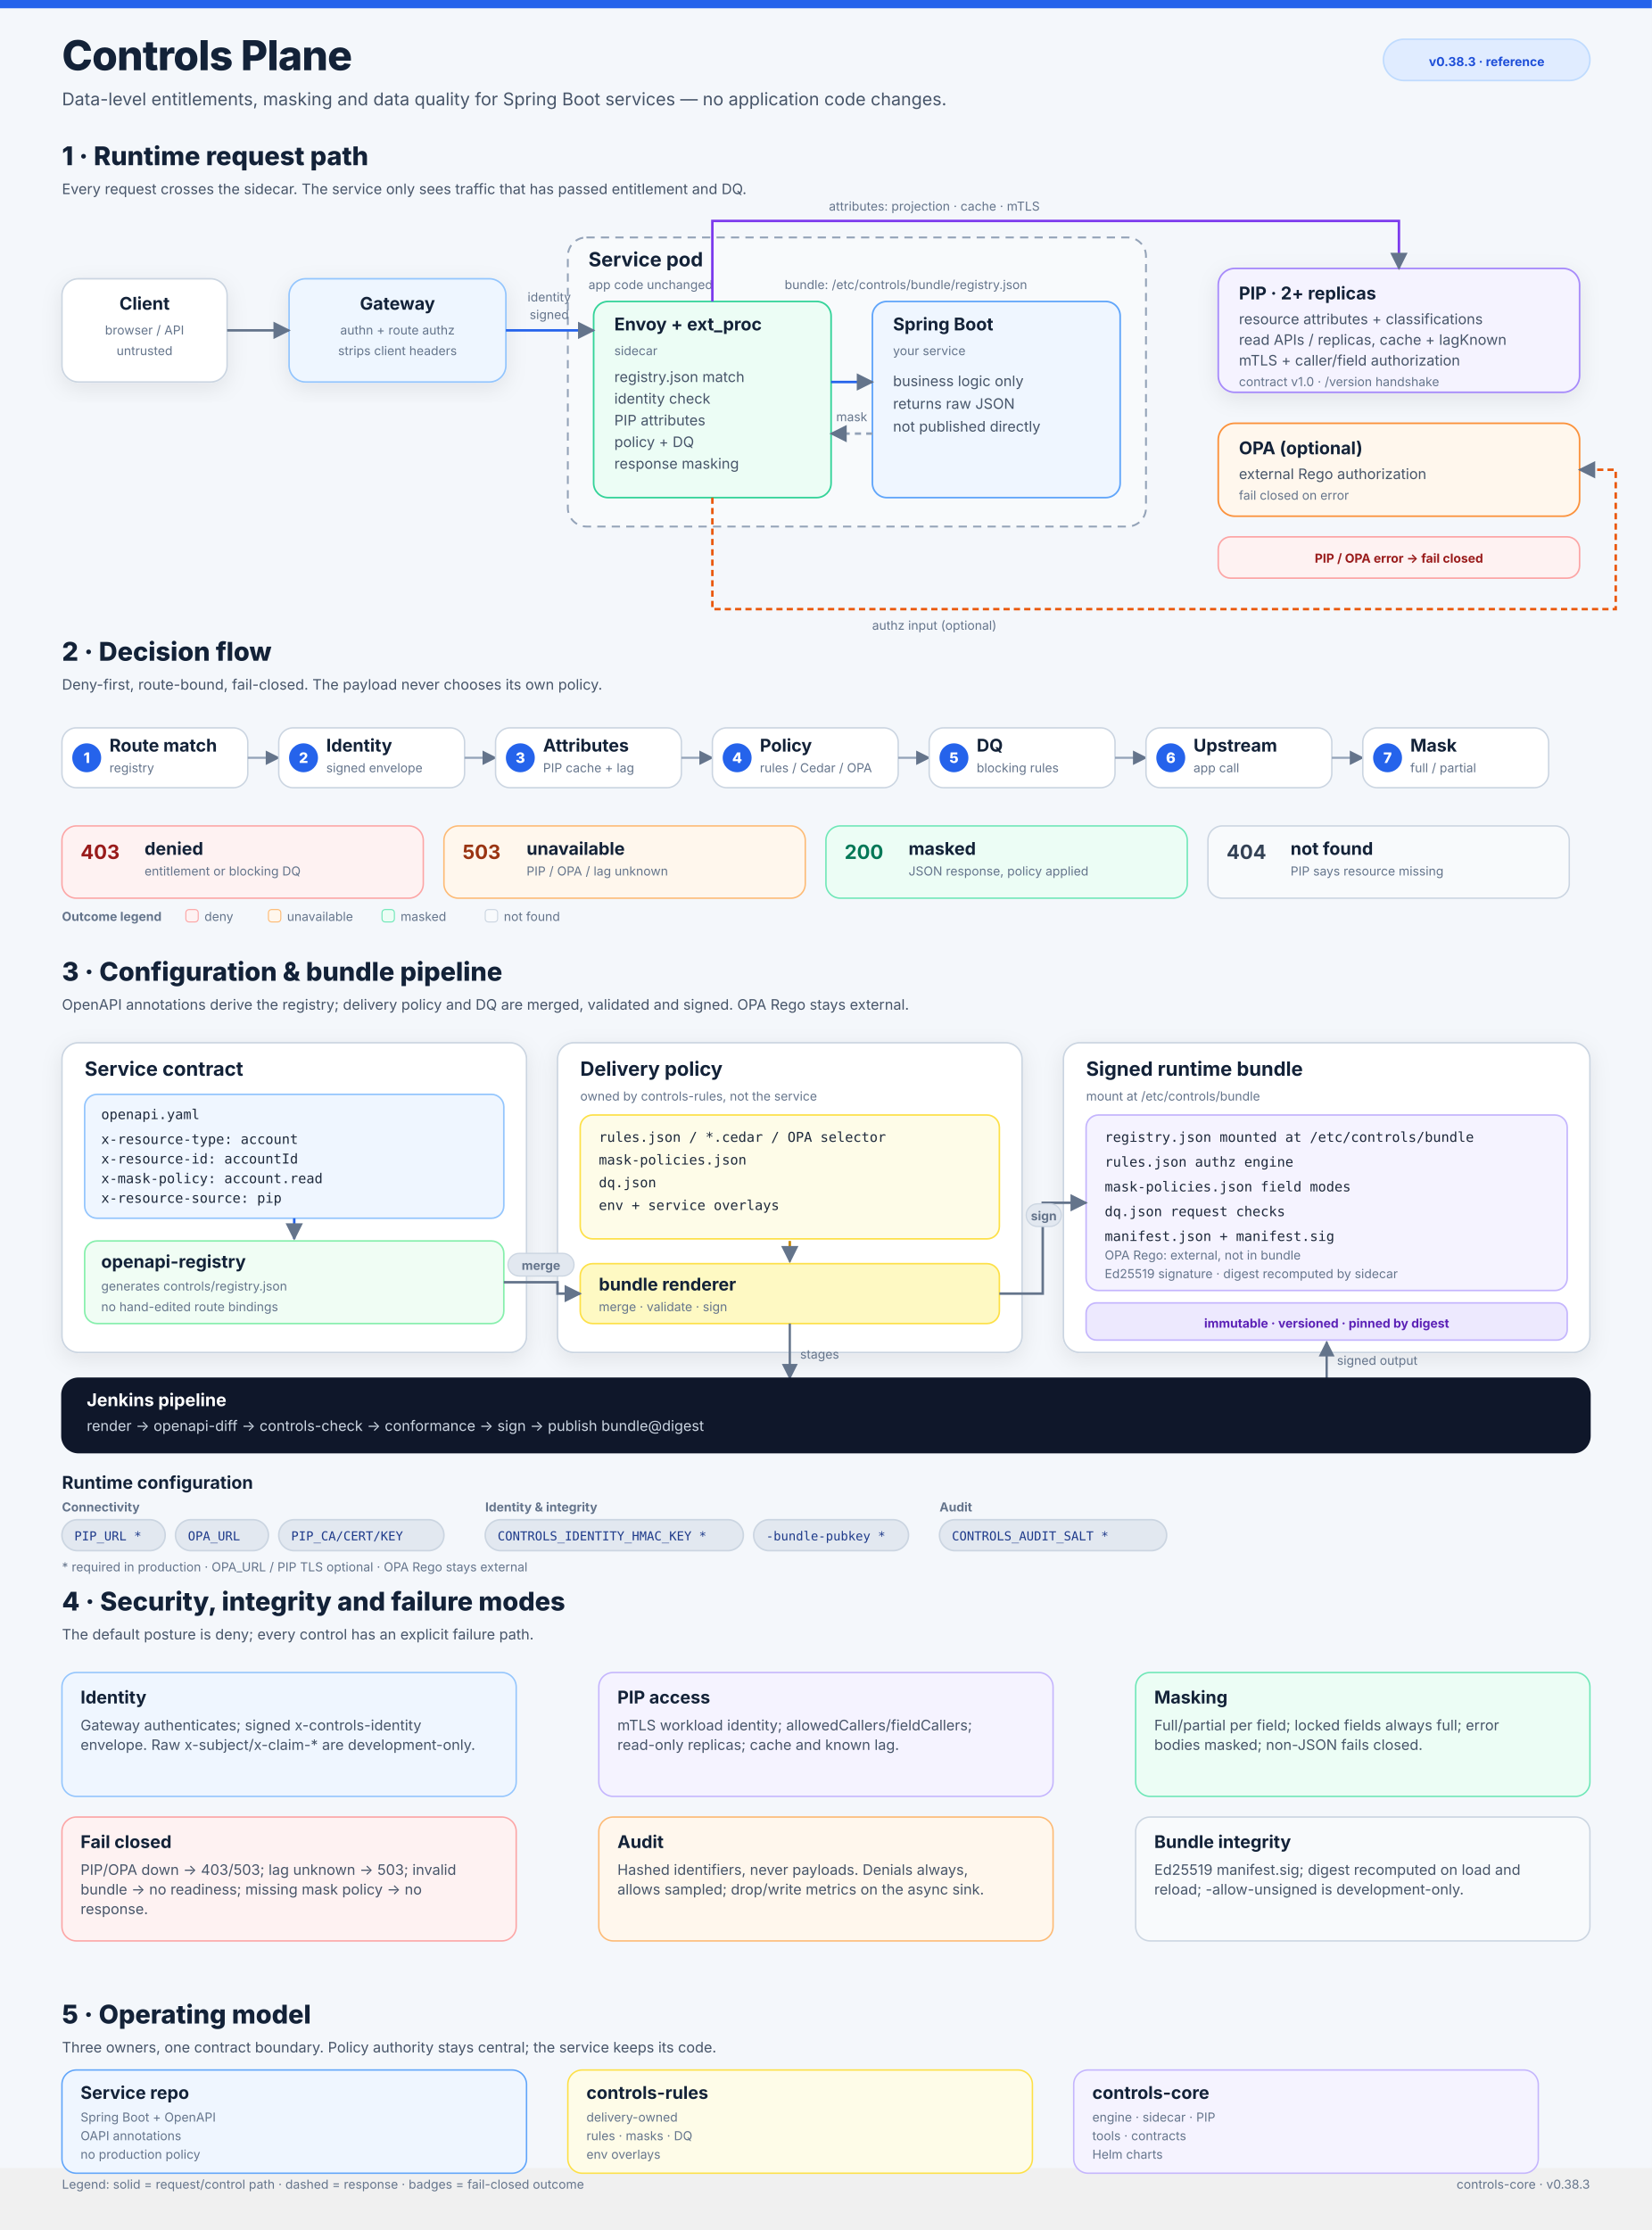
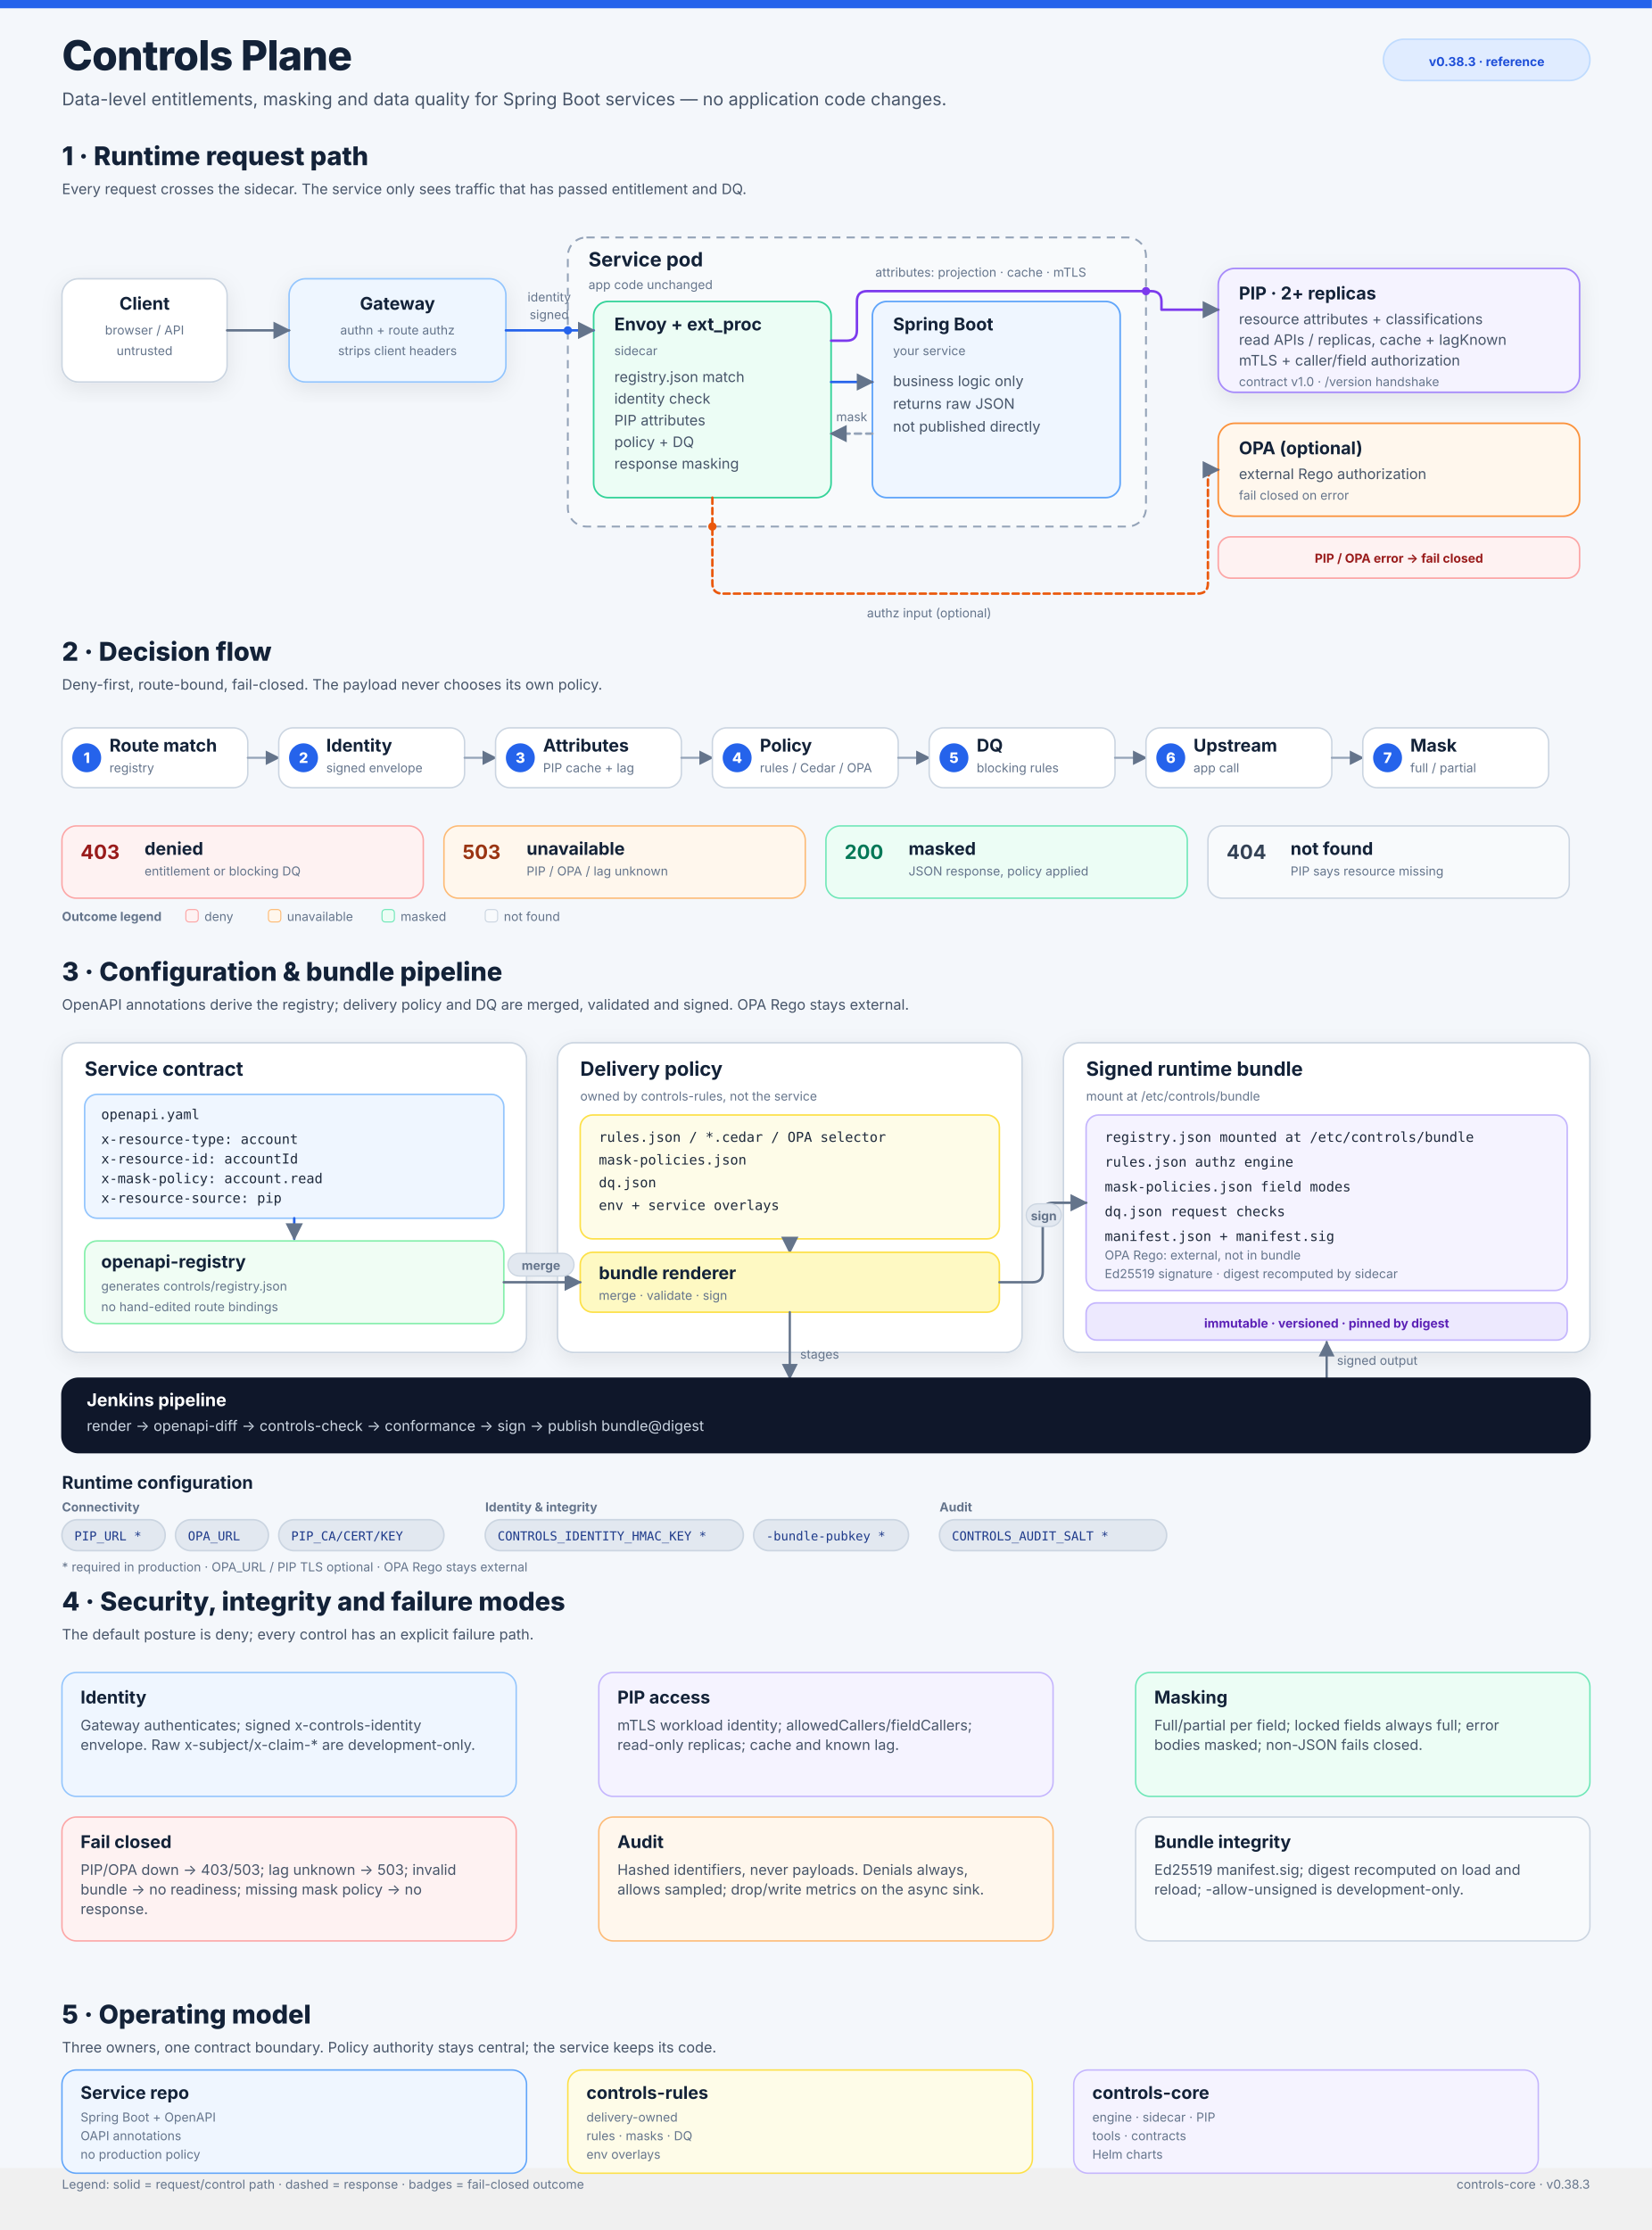
<svg xmlns="http://www.w3.org/2000/svg" width="1600" height="2160" viewBox="0 0 1600 2160" role="img" aria-labelledby="title desc">
  <rect width="1600" height="2100" fill="#f4f7fb" />
  <rect width="1600" height="8" fill="#2563eb" />
  <defs>
    <filter id="shadow" x="-20%" y="-20%" width="140%" height="140%">
      <feDropShadow dx="0" dy="6" stdDeviation="10" flood-color="#0f172a" flood-opacity="0.08" />
    </filter>
    <marker id="arrow" viewBox="0 0 10 10" refX="9" refY="5" markerWidth="7" markerHeight="7" orient="auto-start-reverse">
      <path d="M 0 0 L 10 5 L 0 10 z" fill="#64748b" />
    </marker>
    <marker id="arrowBlue" viewBox="0 0 10 10" refX="9" refY="5" markerWidth="7" markerHeight="7" orient="auto-start-reverse">
      <path d="M 0 0 L 10 10 L 0 10 z" fill="#2563eb" />
    </marker>
  </defs>
  <style>
  text { font-family: Inter, "Segoe UI", Arial, sans-serif; fill: #132238; }
  .h1 { font-size: 40px; font-weight: 800; letter-spacing: -0.6px; }
  .sub { font-size: 17px; fill: #475569; }
  .h2 { font-size: 25px; font-weight: 800; }
  .h3 { font-size: 19px; font-weight: 750; }
  .card { font-size: 17px; font-weight: 750; }
  .body { font-size: 14px; fill: #475569; }
  .small { font-size: 12px; fill: #64748b; }
  .mono { font-family: ui-monospace, SFMono-Regular, Menlo, Consolas, monospace; font-size: 13.2px; fill: #1e293b; }
  .num { font-size: 14px; font-weight: 800; fill: #ffffff; }
  .chip { font-family: ui-monospace, SFMono-Regular, Menlo, Consolas, monospace; font-size: 12px; fill: #1e3a8a; }
  .badge { font-size: 12px; font-weight: 700; fill: #991b1b; }
  .white { fill: #ffffff; }
+   path { stroke-linejoin: round; stroke-linecap: round; }
</style>
  <text x="60" y="68" class="h1" text-anchor="start">Controls Plane</text>
  <text x="60" y="102" class="sub" text-anchor="start">Data-level entitlements, masking and data quality for Spring Boot services — no application code changes.</text>
  <rect x="1340" y="38" width="200" height="40" rx="20" fill="#e0ecff" stroke="#bfdbfe" stroke-width="1.5" />
  <text x="1440" y="64" class="badge" text-anchor="middle" style="fill:#1d4ed8">v0.38.3 · reference</text>
  <text x="60" y="160" class="h2" text-anchor="start">1 · Runtime request path</text>
  <text x="60" y="188" class="body" text-anchor="start">Every request crosses the sidecar. The service only sees traffic that has passed entitlement and DQ.</text>
  <rect x="60" y="270" width="160" height="100" rx="16" fill="#ffffff" stroke="#cbd5e1" stroke-width="1.5" filter="url(#shadow)" />
  <text x="140" y="300" class="card" text-anchor="middle">Client</text>
  <text x="140" y="324" class="small" text-anchor="middle">browser / API</text>
  <text x="140" y="344" class="small" text-anchor="middle">untrusted</text>
  <rect x="280" y="270" width="210" height="100" rx="16" fill="#eef6ff" stroke="#93c5fd" stroke-width="1.5" filter="url(#shadow)" />
  <text x="385" y="300" class="card" text-anchor="middle">Gateway</text>
  <text x="385" y="324" class="small" text-anchor="middle">authn + route authz</text>
  <text x="385" y="344" class="small" text-anchor="middle">strips client headers</text>
  <rect x="550" y="230" width="560" height="280" rx="18" fill="#f8fafc" stroke="#94a3b8" stroke-width="1.8" stroke-dasharray="8 6" />
  <text x="570" y="258" class="h3" text-anchor="start">Service pod</text>
  <text x="570" y="280" class="small" text-anchor="start">app code unchanged</text>
-   <text x="760" y="280" class="small" text-anchor="start">bundle: /etc/controls/bundle/registry.json</text>
  <rect x="575" y="292" width="230" height="190" rx="14" fill="#ecfdf5" stroke="#34d399" stroke-width="1.6" />
  <text x="595" y="320" class="card" text-anchor="start">Envoy + ext_proc</text>
  <text x="595" y="344" class="small" text-anchor="start">sidecar</text>
  <text x="595" y="370" class="body" text-anchor="start">registry.json match</text>
  <text x="595" y="391" class="body" text-anchor="start">identity check</text>
  <text x="595" y="412" class="body" text-anchor="start">PIP attributes</text>
  <text x="595" y="433" class="body" text-anchor="start">policy + DQ</text>
  <text x="595" y="454" class="body" text-anchor="start">response masking</text>
  <rect x="845" y="292" width="240" height="190" rx="14" fill="#eff6ff" stroke="#60a5fa" stroke-width="1.6" />
  <text x="865" y="320" class="card" text-anchor="start">Spring Boot</text>
  <text x="865" y="344" class="small" text-anchor="start">your service</text>
  <text x="865" y="374" class="body" text-anchor="start">business logic only</text>
  <text x="865" y="396" class="body" text-anchor="start">returns raw JSON</text>
  <text x="865" y="418" class="body" text-anchor="start">not published directly</text>
  <rect x="1180" y="260" width="350" height="120" rx="16" fill="#f5f3ff" stroke="#a78bfa" stroke-width="1.6" filter="url(#shadow)" />
  <text x="1200" y="290" class="card" text-anchor="start">PIP · 2+ replicas</text>
  <text x="1200" y="314" class="body" text-anchor="start">resource attributes + classifications</text>
  <text x="1200" y="334" class="body" text-anchor="start">read APIs / replicas, cache + lagKnown</text>
  <text x="1200" y="354" class="body" text-anchor="start">mTLS + caller/field authorization</text>
  <text x="1200" y="374" class="small" text-anchor="start">contract v1.0 · /version handshake</text>
  <rect x="1180" y="410" width="350" height="90" rx="16" fill="#fff7ed" stroke="#fb923c" stroke-width="1.6" />
  <text x="1200" y="440" class="card" text-anchor="start">OPA (optional)</text>
  <text x="1200" y="464" class="body" text-anchor="start">external Rego authorization</text>
  <text x="1200" y="484" class="small" text-anchor="start">fail closed on error</text>
  <path d="M220 320 H280" fill="none" stroke="#64748b" stroke-width="2.4" marker-end="url(#arrow)" />
  <path d="M490 320 H575" fill="none" stroke="#2563eb" stroke-width="2.4" marker-end="url(#arrow)" />
+   <circle cx="550" cy="320" r="4" fill="#2563eb" />
  <text x="532" y="309" class="small" text-anchor="middle">signed</text>
  <text x="532" y="292" class="small" text-anchor="middle">identity</text>
  <path d="M805 370 H845" fill="none" stroke="#2563eb" stroke-width="2.4" marker-end="url(#arrow)" />
  <path d="M845 420 H805" fill="none" stroke="#94a3b8" stroke-width="2.4" stroke-dasharray="6 5" marker-end="url(#arrow)" />
  <text x="825" y="408" class="small" text-anchor="middle">mask</text>
-   <path d="M690 292 V214 H1355 V260" fill="none" stroke="#7c3aed" stroke-width="2.4" marker-end="url(#arrow)" />
-   <text x="905" y="204" class="small" text-anchor="middle">attributes: projection · cache · mTLS</text>
-   <path d="M690 482 V590 H1565 V455 H1530" fill="none" stroke="#ea580c" stroke-width="2.4" stroke-dasharray="6 4" marker-end="url(#arrow)" />
-   <text x="905" y="610" class="small" text-anchor="middle">authz input (optional)</text>
+   <circle cx="1110" cy="282" r="4" fill="#7c3aed" />
+   <circle cx="690" cy="510" r="4" fill="#ea580c" />
+   <path d="M805 330 H820 Q830 330 830 320 V292 Q830 282 840 282 H1115 Q1125 282 1125 292 V300 H1180" fill="none" stroke="#7c3aed" stroke-width="2.4" marker-end="url(#arrow)" />
+   <text x="950" y="268" class="small" text-anchor="middle">attributes: projection · cache · mTLS</text>
+   <path d="M690 482 V565 Q690 575 700 575 H1160 Q1170 575 1170 565 V465 Q1170 455 1180 455" fill="none" stroke="#ea580c" stroke-width="2.4" stroke-dasharray="6 4" marker-end="url(#arrow)" />
+   <text x="900" y="598" class="small" text-anchor="middle">authz input (optional)</text>
  <rect x="1180" y="520" width="350" height="40" rx="12" fill="#fef2f2" stroke="#fca5a5" stroke-width="1.5" />
  <text x="1355" y="545" class="badge" text-anchor="middle">PIP / OPA error → fail closed</text>
  <text x="60" y="640" class="h2" text-anchor="start">2 · Decision flow</text>
  <text x="60" y="668" class="body" text-anchor="start">Deny-first, route-bound, fail-closed. The payload never chooses its own policy.</text>
  <rect x="60" y="705" width="180" height="58" rx="14" fill="#ffffff" stroke="#cbd5e1" stroke-width="1.4" />
  <circle cx="84" cy="734" r="14" fill="#2563eb" />
  <text x="84" y="739" class="num" text-anchor="middle">1</text>
  <text x="106" y="728" class="card" text-anchor="start">Route match</text>
  <text x="106" y="748" class="small" text-anchor="start">registry</text>
  <path d="M240 734 H270" fill="none" stroke="#94a3b8" stroke-width="2" marker-end="url(#arrow)" />
  <rect x="270" y="705" width="180" height="58" rx="14" fill="#ffffff" stroke="#cbd5e1" stroke-width="1.4" />
  <circle cx="294" cy="734" r="14" fill="#2563eb" />
  <text x="294" y="739" class="num" text-anchor="middle">2</text>
  <text x="316" y="728" class="card" text-anchor="start">Identity</text>
  <text x="316" y="748" class="small" text-anchor="start">signed envelope</text>
  <path d="M450 734 H480" fill="none" stroke="#94a3b8" stroke-width="2" marker-end="url(#arrow)" />
  <rect x="480" y="705" width="180" height="58" rx="14" fill="#ffffff" stroke="#cbd5e1" stroke-width="1.4" />
  <circle cx="504" cy="734" r="14" fill="#2563eb" />
  <text x="504" y="739" class="num" text-anchor="middle">3</text>
  <text x="526" y="728" class="card" text-anchor="start">Attributes</text>
  <text x="526" y="748" class="small" text-anchor="start">PIP cache + lag</text>
  <path d="M660 734 H690" fill="none" stroke="#94a3b8" stroke-width="2" marker-end="url(#arrow)" />
  <rect x="690" y="705" width="180" height="58" rx="14" fill="#ffffff" stroke="#cbd5e1" stroke-width="1.4" />
  <circle cx="714" cy="734" r="14" fill="#2563eb" />
  <text x="714" y="739" class="num" text-anchor="middle">4</text>
  <text x="736" y="728" class="card" text-anchor="start">Policy</text>
  <text x="736" y="748" class="small" text-anchor="start">rules / Cedar / OPA</text>
  <path d="M870 734 H900" fill="none" stroke="#94a3b8" stroke-width="2" marker-end="url(#arrow)" />
  <rect x="900" y="705" width="180" height="58" rx="14" fill="#ffffff" stroke="#cbd5e1" stroke-width="1.4" />
  <circle cx="924" cy="734" r="14" fill="#2563eb" />
  <text x="924" y="739" class="num" text-anchor="middle">5</text>
  <text x="946" y="728" class="card" text-anchor="start">DQ</text>
  <text x="946" y="748" class="small" text-anchor="start">blocking rules</text>
  <path d="M1080 734 H1110" fill="none" stroke="#94a3b8" stroke-width="2" marker-end="url(#arrow)" />
  <rect x="1110" y="705" width="180" height="58" rx="14" fill="#ffffff" stroke="#cbd5e1" stroke-width="1.4" />
  <circle cx="1134" cy="734" r="14" fill="#2563eb" />
  <text x="1134" y="739" class="num" text-anchor="middle">6</text>
  <text x="1156" y="728" class="card" text-anchor="start">Upstream</text>
  <text x="1156" y="748" class="small" text-anchor="start">app call</text>
  <path d="M1290 734 H1320" fill="none" stroke="#94a3b8" stroke-width="2" marker-end="url(#arrow)" />
  <rect x="1320" y="705" width="180" height="58" rx="14" fill="#ffffff" stroke="#cbd5e1" stroke-width="1.4" />
  <circle cx="1344" cy="734" r="14" fill="#2563eb" />
  <text x="1344" y="739" class="num" text-anchor="middle">7</text>
  <text x="1366" y="728" class="card" text-anchor="start">Mask</text>
  <text x="1366" y="748" class="small" text-anchor="start">full / partial</text>
  <rect x="60" y="800" width="350" height="70" rx="14" fill="#fef2f2" stroke="#fca5a5" stroke-width="1.4" />
  <text x="78" y="832" class="h3" text-anchor="start" style="fill:#991b1b">403</text>
  <text x="140" y="828" class="card" text-anchor="start">denied</text>
  <text x="140" y="848" class="small" text-anchor="start">entitlement or blocking DQ</text>
  <rect x="430" y="800" width="350" height="70" rx="14" fill="#fff7ed" stroke="#fdba74" stroke-width="1.4" />
  <text x="448" y="832" class="h3" text-anchor="start" style="fill:#9a3412">503</text>
  <text x="510" y="828" class="card" text-anchor="start">unavailable</text>
  <text x="510" y="848" class="small" text-anchor="start">PIP / OPA / lag unknown</text>
  <rect x="800" y="800" width="350" height="70" rx="14" fill="#ecfdf5" stroke="#6ee7b7" stroke-width="1.4" />
  <text x="818" y="832" class="h3" text-anchor="start" style="fill:#047857">200</text>
  <text x="880" y="828" class="card" text-anchor="start">masked</text>
  <text x="880" y="848" class="small" text-anchor="start">JSON response, policy applied</text>
  <rect x="1170" y="800" width="350" height="70" rx="14" fill="#f8fafc" stroke="#cbd5e1" stroke-width="1.4" />
  <text x="1188" y="832" class="h3" text-anchor="start" style="fill:#334155">404</text>
  <text x="1250" y="828" class="card" text-anchor="start">not found</text>
  <text x="1250" y="848" class="small" text-anchor="start">PIP says resource missing</text>
  <text x="60" y="892" class="small" text-anchor="start" style="font-weight:700">Outcome legend</text>
  <rect x="180" y="881" width="12" height="12" rx="3" fill="#fef2f2" stroke="#fca5a5" />
  <text x="198" y="892" class="small" text-anchor="start">deny</text>
  <rect x="260" y="881" width="12" height="12" rx="3" fill="#fff7ed" stroke="#fdba74" />
  <text x="278" y="892" class="small" text-anchor="start">unavailable</text>
  <rect x="370" y="881" width="12" height="12" rx="3" fill="#ecfdf5" stroke="#6ee7b7" />
  <text x="388" y="892" class="small" text-anchor="start">masked</text>
  <rect x="470" y="881" width="12" height="12" rx="3" fill="#f8fafc" stroke="#cbd5e1" />
  <text x="488" y="892" class="small" text-anchor="start">not found</text>
  <text x="60" y="950" class="h2" text-anchor="start">3 · Configuration &amp; bundle pipeline</text>
  <text x="60" y="978" class="body" text-anchor="start">OpenAPI annotations derive the registry; delivery policy and DQ are merged, validated and signed. OPA Rego stays external.</text>
  <rect x="60" y="1010" width="450" height="300" rx="16" fill="#ffffff" stroke="#cbd5e1" stroke-width="1.5" filter="url(#shadow)" />
  <text x="82" y="1042" class="h3" text-anchor="start">Service contract</text>
  <rect x="82" y="1060" width="406" height="120" rx="12" fill="#eff6ff" stroke="#93c5fd" stroke-width="1.5" />
  <text x="98" y="1084" class="mono" text-anchor="start">openapi.yaml</text>
  <text x="98" y="1108" class="mono" text-anchor="start">x-resource-type: account</text>
  <text x="98" y="1127" class="mono" text-anchor="start">x-resource-id: accountId</text>
  <text x="98" y="1146" class="mono" text-anchor="start">x-mask-policy: account.read</text>
  <text x="98" y="1165" class="mono" text-anchor="start">x-resource-source: pip</text>
  <path d="M285 1180 V1200" fill="none" stroke="#2563eb" stroke-width="2.4" marker-end="url(#arrow)" />
  <rect x="82" y="1202" width="406" height="80" rx="12" fill="#f0fdf4" stroke="#86efac" stroke-width="1.5" />
  <text x="98" y="1228" class="card" text-anchor="start">openapi-registry</text>
  <text x="98" y="1250" class="small" text-anchor="start">generates controls/registry.json</text>
  <text x="98" y="1270" class="small" text-anchor="start">no hand-edited route bindings</text>
  <rect x="540" y="1010" width="450" height="300" rx="16" fill="#ffffff" stroke="#cbd5e1" stroke-width="1.5" filter="url(#shadow)" />
  <text x="562" y="1042" class="h3" text-anchor="start">Delivery policy</text>
  <text x="562" y="1066" class="small" text-anchor="start">owned by controls-rules, not the service</text>
  <rect x="562" y="1080" width="406" height="120" rx="12" fill="#fefce8" stroke="#fde047" stroke-width="1.5" />
  <text x="580" y="1106" class="mono" text-anchor="start">rules.json / *.cedar / OPA selector</text>
  <text x="580" y="1128" class="mono" text-anchor="start">mask-policies.json</text>
  <text x="580" y="1150" class="mono" text-anchor="start">dq.json</text>
  <text x="580" y="1172" class="mono" text-anchor="start">env + service overlays</text>
-   <path d="M765 1202 V1222" fill="none" stroke="#ca8a04" stroke-width="2.4" marker-end="url(#arrow)" />
-   <rect x="562" y="1224" width="406" height="58" rx="12" fill="#fef9c3" stroke="#fde047" stroke-width="1.5" />
-   <text x="580" y="1250" class="card" text-anchor="start">bundle renderer</text>
-   <text x="580" y="1270" class="small" text-anchor="start">merge · validate · sign</text>
+   <path d="M765 1202 V1213" fill="none" stroke="#ca8a04" stroke-width="2.4" marker-end="url(#arrow)" />
+   <rect x="562" y="1213" width="406" height="58" rx="12" fill="#fef9c3" stroke="#fde047" stroke-width="1.5" />
+   <text x="580" y="1239" class="card" text-anchor="start">bundle renderer</text>
+   <text x="580" y="1259" class="small" text-anchor="start">merge · validate · sign</text>
  <rect x="1030" y="1010" width="510" height="300" rx="16" fill="#ffffff" stroke="#cbd5e1" stroke-width="1.5" filter="url(#shadow)" />
  <text x="1052" y="1042" class="h3" text-anchor="start">Signed runtime bundle</text>
  <text x="1052" y="1066" class="small" text-anchor="start">mount at /etc/controls/bundle</text>
  <rect x="1052" y="1080" width="466" height="170" rx="12" fill="#f5f3ff" stroke="#c4b5fd" stroke-width="1.5" />
  <text x="1070" y="1106" class="mono" text-anchor="start">registry.json  mounted at /etc/controls/bundle</text>
  <text x="1070" y="1130" class="mono" text-anchor="start">rules.json             authz engine</text>
  <text x="1070" y="1154" class="mono" text-anchor="start">mask-policies.json     field modes</text>
  <text x="1070" y="1178" class="mono" text-anchor="start">dq.json                request checks</text>
  <text x="1070" y="1202" class="mono" text-anchor="start">manifest.json + manifest.sig</text>
  <text x="1070" y="1220" class="small" text-anchor="start">OPA Rego: external, not in bundle</text>
  <text x="1070" y="1238" class="small" text-anchor="start">Ed25519 signature · digest recomputed by sidecar</text>
  <rect x="1052" y="1262" width="466" height="36" rx="10" fill="#ede9fe" stroke="#c4b5fd" stroke-width="1.5" />
  <text x="1285" y="1286" class="badge" text-anchor="middle" style="fill:#5b21b6">immutable · versioned · pinned by digest</text>
-   <path d="M488 1242 H540 V1253 H562" fill="none" stroke="#64748b" stroke-width="2.4" marker-end="url(#arrow)" />
+   <path d="M488 1242 H562" fill="none" stroke="#64748b" stroke-width="2.4" marker-end="url(#arrow)" />
  <rect x="492" y="1214" width="64" height="22" rx="11" fill="#e2e8f0" stroke="#cbd5e1" stroke-width="1.2" />
  <text x="524" y="1230" class="small" text-anchor="middle" style="font-weight:700">merge</text>
-   <path d="M968 1253 H1010 V1165 H1052" fill="none" stroke="#64748b" stroke-width="2.4" marker-end="url(#arrow)" />
+   <path d="M968 1242 H1000 Q1010 1242 1010 1232 V1175 Q1010 1165 1020 1165 H1052" fill="none" stroke="#64748b" stroke-width="2.4" marker-end="url(#arrow)" />
  <rect x="994" y="1166" width="34" height="22" rx="11" fill="#e2e8f0" stroke="#cbd5e1" stroke-width="1.2" />
  <text x="1011" y="1182" class="small" text-anchor="middle" style="font-weight:700">sign</text>
-   <path d="M765 1282 V1335" fill="none" stroke="#64748b" stroke-width="2.2" marker-end="url(#arrow)" />
+   <path d="M765 1271 V1335" fill="none" stroke="#64748b" stroke-width="2.2" marker-end="url(#arrow)" />
  <text x="775" y="1316" class="small" text-anchor="start">stages</text>
  <path d="M1285 1335 V1300" fill="none" stroke="#64748b" stroke-width="2.2" marker-end="url(#arrow)" />
  <text x="1295" y="1322" class="small" text-anchor="start">signed output</text>
  <rect x="60" y="1335" width="1480" height="72" rx="16" fill="#0f172a" stroke="#0f172a" stroke-width="1.5" />
  <text x="84" y="1362" class="card" text-anchor="start" style="fill:#ffffff">Jenkins pipeline</text>
  <text x="84" y="1386" class="body" text-anchor="start" style="fill:#cbd5e1">render → openapi-diff → controls-check → conformance → sign → publish bundle@digest</text>
  <text x="60" y="1442" class="card" text-anchor="start">Runtime configuration</text>
  <text x="60" y="1464" class="small" text-anchor="start" style="font-weight:700">Connectivity</text>
  <text x="470" y="1464" class="small" text-anchor="start" style="font-weight:700">Identity &amp; integrity</text>
  <text x="910" y="1464" class="small" text-anchor="start" style="font-weight:700">Audit</text>
  <rect x="60" y="1472" width="100" height="30" rx="15" fill="#e2e8f0" stroke="#cbd5e1" stroke-width="1.5" />
  <text x="72" y="1492" class="chip" text-anchor="start">PIP_URL *</text>
  <rect x="170" y="1472" width="90" height="30" rx="15" fill="#e2e8f0" stroke="#cbd5e1" stroke-width="1.5" />
  <text x="182" y="1492" class="chip" text-anchor="start">OPA_URL</text>
  <rect x="270" y="1472" width="160" height="30" rx="15" fill="#e2e8f0" stroke="#cbd5e1" stroke-width="1.5" />
  <text x="282" y="1492" class="chip" text-anchor="start">PIP_CA/CERT/KEY</text>
  <rect x="470" y="1472" width="250" height="30" rx="15" fill="#e2e8f0" stroke="#cbd5e1" stroke-width="1.5" />
  <text x="482" y="1492" class="chip" text-anchor="start">CONTROLS_IDENTITY_HMAC_KEY *</text>
  <rect x="730" y="1472" width="150" height="30" rx="15" fill="#e2e8f0" stroke="#cbd5e1" stroke-width="1.5" />
  <text x="742" y="1492" class="chip" text-anchor="start">-bundle-pubkey *</text>
  <rect x="910" y="1472" width="220" height="30" rx="15" fill="#e2e8f0" stroke="#cbd5e1" stroke-width="1.5" />
  <text x="922" y="1492" class="chip" text-anchor="start">CONTROLS_AUDIT_SALT *</text>
  <text x="60" y="1522" class="small" text-anchor="start">* required in production · OPA_URL / PIP TLS optional · OPA Rego stays external</text>
  <text x="60" y="1560" class="h2" text-anchor="start">4 · Security, integrity and failure modes</text>
  <text x="60" y="1588" class="body" text-anchor="start">The default posture is deny; every control has an explicit failure path.</text>
  <rect x="60" y="1620" width="440" height="120" rx="14" fill="#eff6ff" stroke="#93c5fd" stroke-width="1.4" />
  <text x="78" y="1650" class="card" text-anchor="start">Identity</text>
  <text x="78" y="1676" class="body" text-anchor="start">Gateway authenticates; signed x-controls-identity</text>
  <text x="78" y="1695" class="body" text-anchor="start">envelope. Raw x-subject/x-claim-* are development-only.</text>
  <rect x="580" y="1620" width="440" height="120" rx="14" fill="#f5f3ff" stroke="#c4b5fd" stroke-width="1.4" />
  <text x="598" y="1650" class="card" text-anchor="start">PIP access</text>
  <text x="598" y="1676" class="body" text-anchor="start">mTLS workload identity; allowedCallers/fieldCallers;</text>
  <text x="598" y="1695" class="body" text-anchor="start">read-only replicas; cache and known lag.</text>
  <rect x="1100" y="1620" width="440" height="120" rx="14" fill="#ecfdf5" stroke="#6ee7b7" stroke-width="1.4" />
  <text x="1118" y="1650" class="card" text-anchor="start">Masking</text>
  <text x="1118" y="1676" class="body" text-anchor="start">Full/partial per field; locked fields always full; error</text>
  <text x="1118" y="1695" class="body" text-anchor="start">bodies masked; non-JSON fails closed.</text>
  <rect x="60" y="1760" width="440" height="120" rx="14" fill="#fef2f2" stroke="#fca5a5" stroke-width="1.4" />
  <text x="78" y="1790" class="card" text-anchor="start">Fail closed</text>
  <text x="78" y="1816" class="body" text-anchor="start">PIP/OPA down → 403/503; lag unknown → 503; invalid</text>
  <text x="78" y="1835" class="body" text-anchor="start">bundle → no readiness; missing mask policy → no</text>
  <text x="78" y="1854" class="body" text-anchor="start">response.</text>
  <rect x="580" y="1760" width="440" height="120" rx="14" fill="#fff7ed" stroke="#fdba74" stroke-width="1.4" />
  <text x="598" y="1790" class="card" text-anchor="start">Audit</text>
  <text x="598" y="1816" class="body" text-anchor="start">Hashed identifiers, never payloads. Denials always,</text>
  <text x="598" y="1835" class="body" text-anchor="start">allows sampled; drop/write metrics on the async sink.</text>
  <rect x="1100" y="1760" width="440" height="120" rx="14" fill="#f8fafc" stroke="#cbd5e1" stroke-width="1.4" />
  <text x="1118" y="1790" class="card" text-anchor="start">Bundle integrity</text>
  <text x="1118" y="1816" class="body" text-anchor="start">Ed25519 manifest.sig; digest recomputed on load and</text>
  <text x="1118" y="1835" class="body" text-anchor="start">reload; -allow-unsigned is development-only.</text>
  <text x="60" y="1960" class="h2" text-anchor="start">5 · Operating model</text>
  <text x="60" y="1988" class="body" text-anchor="start">Three owners, one contract boundary. Policy authority stays central; the service keeps its code.</text>
  <rect x="60" y="2005" width="450" height="100" rx="14" fill="#eff6ff" stroke="#60a5fa" stroke-width="1.4" />
  <text x="78" y="2033" class="card" text-anchor="start">Service repo</text>
  <text x="78" y="2055" class="small" text-anchor="start">Spring Boot + OpenAPI</text>
  <text x="78" y="2073" class="small" text-anchor="start">OAPI annotations</text>
  <text x="78" y="2091" class="small" text-anchor="start">no production policy</text>
  <rect x="550" y="2005" width="450" height="100" rx="14" fill="#fefce8" stroke="#fde047" stroke-width="1.4" />
  <text x="568" y="2033" class="card" text-anchor="start">controls-rules</text>
  <text x="568" y="2055" class="small" text-anchor="start">delivery-owned</text>
  <text x="568" y="2073" class="small" text-anchor="start">rules · masks · DQ</text>
  <text x="568" y="2091" class="small" text-anchor="start">env overlays</text>
  <rect x="1040" y="2005" width="450" height="100" rx="14" fill="#f5f3ff" stroke="#c4b5fd" stroke-width="1.4" />
  <text x="1058" y="2033" class="card" text-anchor="start">controls-core</text>
  <text x="1058" y="2055" class="small" text-anchor="start">engine · sidecar · PIP</text>
  <text x="1058" y="2073" class="small" text-anchor="start">tools · contracts</text>
  <text x="1058" y="2091" class="small" text-anchor="start">Helm charts</text>
  <text x="60" y="2120" class="small" text-anchor="start">Legend: solid = request/control path · dashed = response · badges = fail-closed outcome</text>
  <text x="1540" y="2120" class="small" text-anchor="end">controls-core · v0.38.3</text>
</svg>
